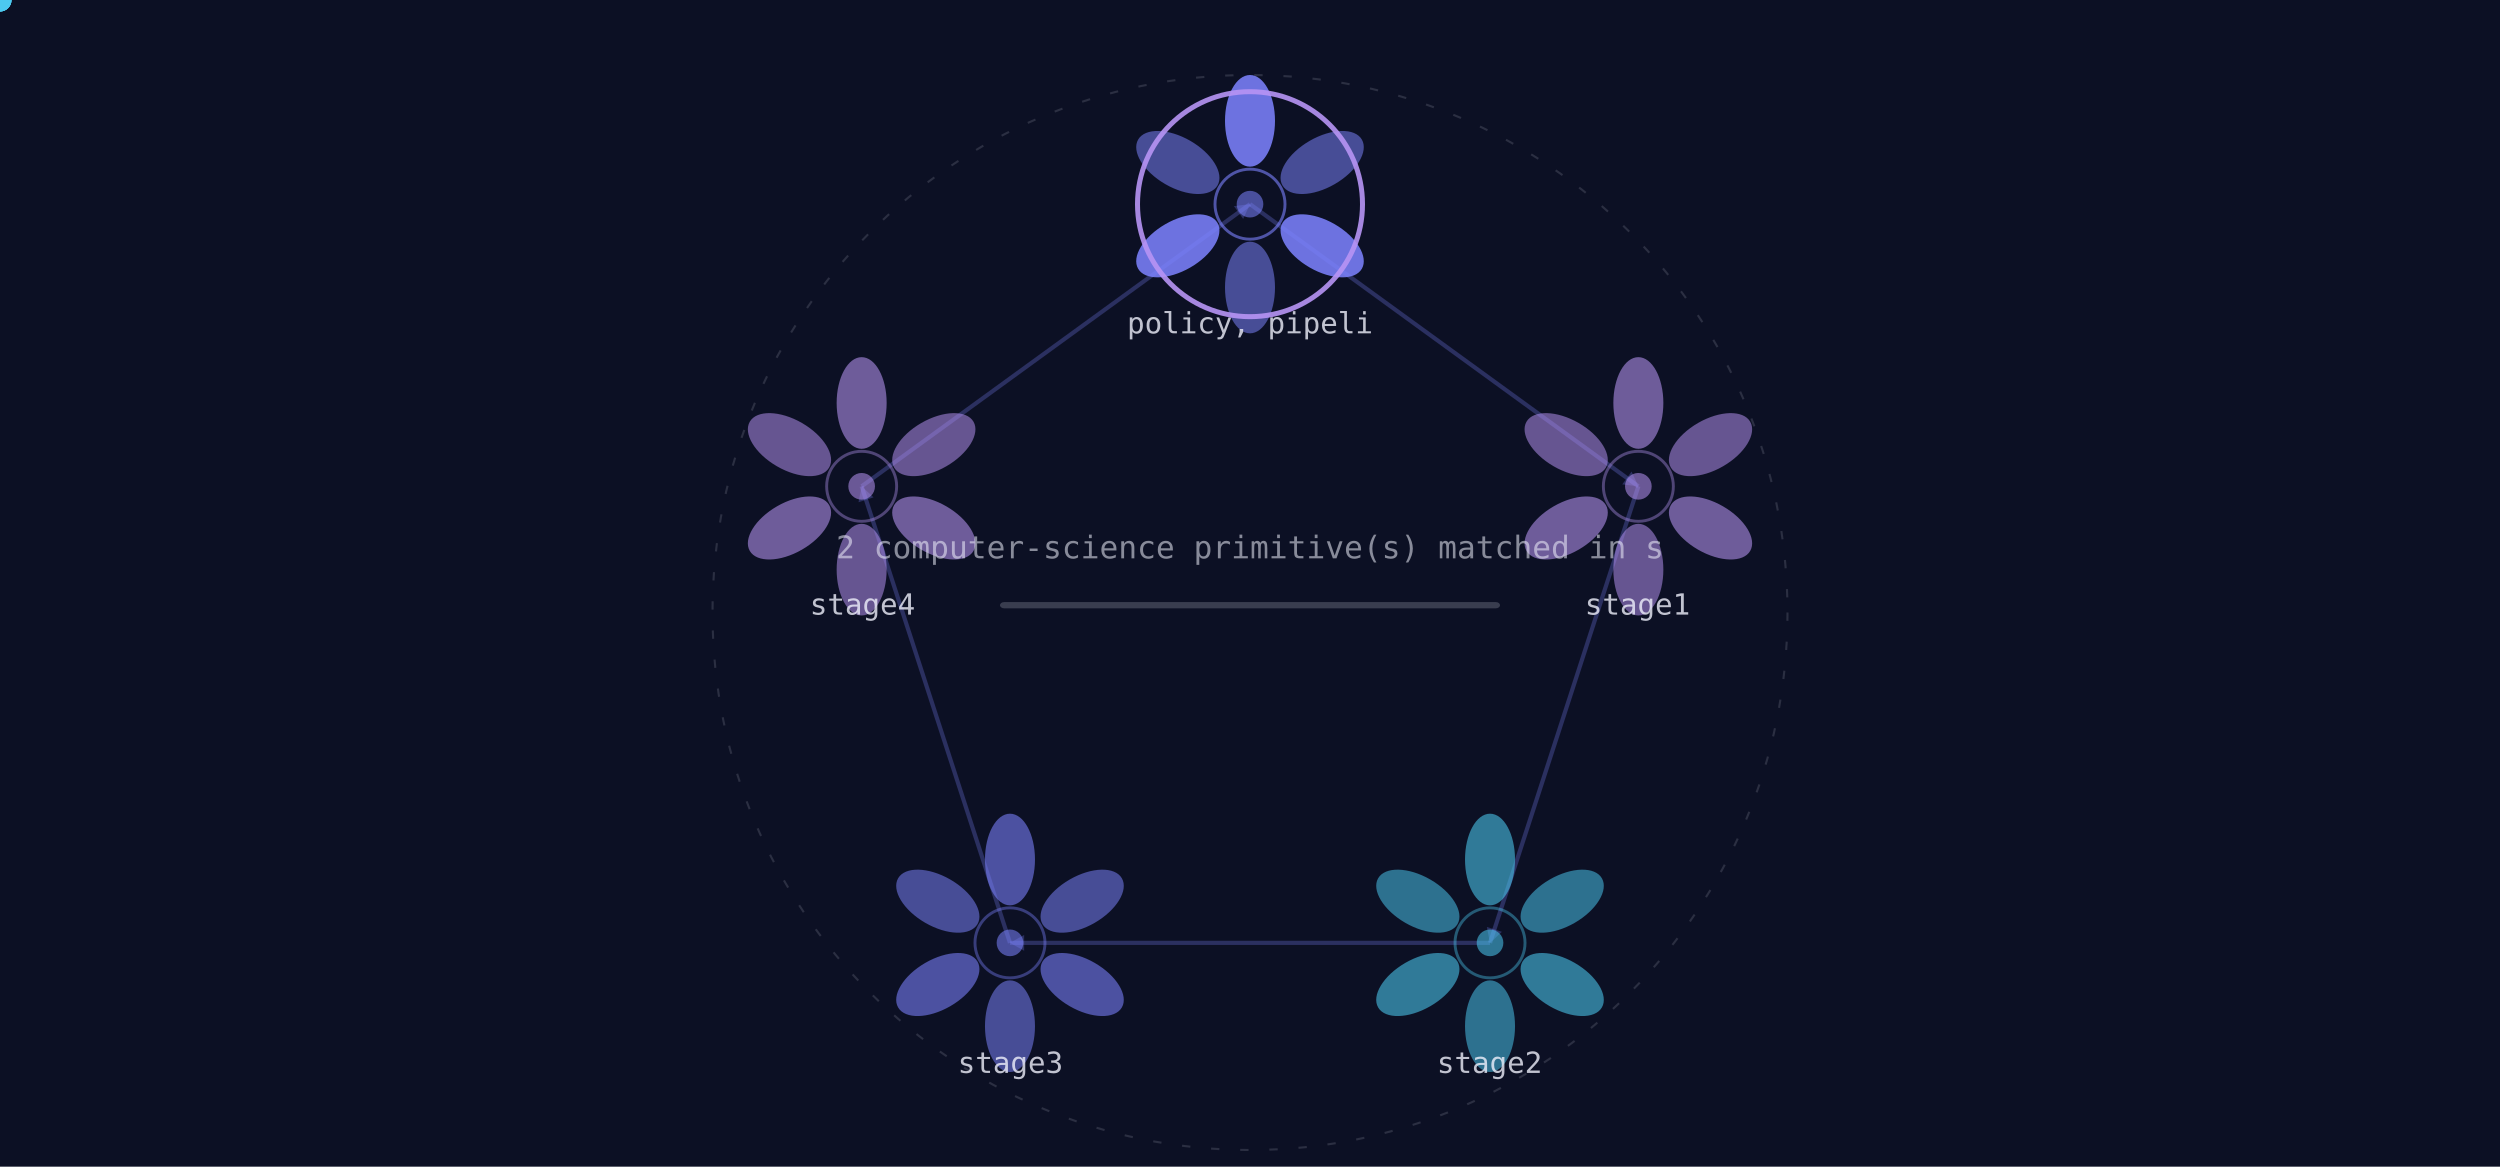
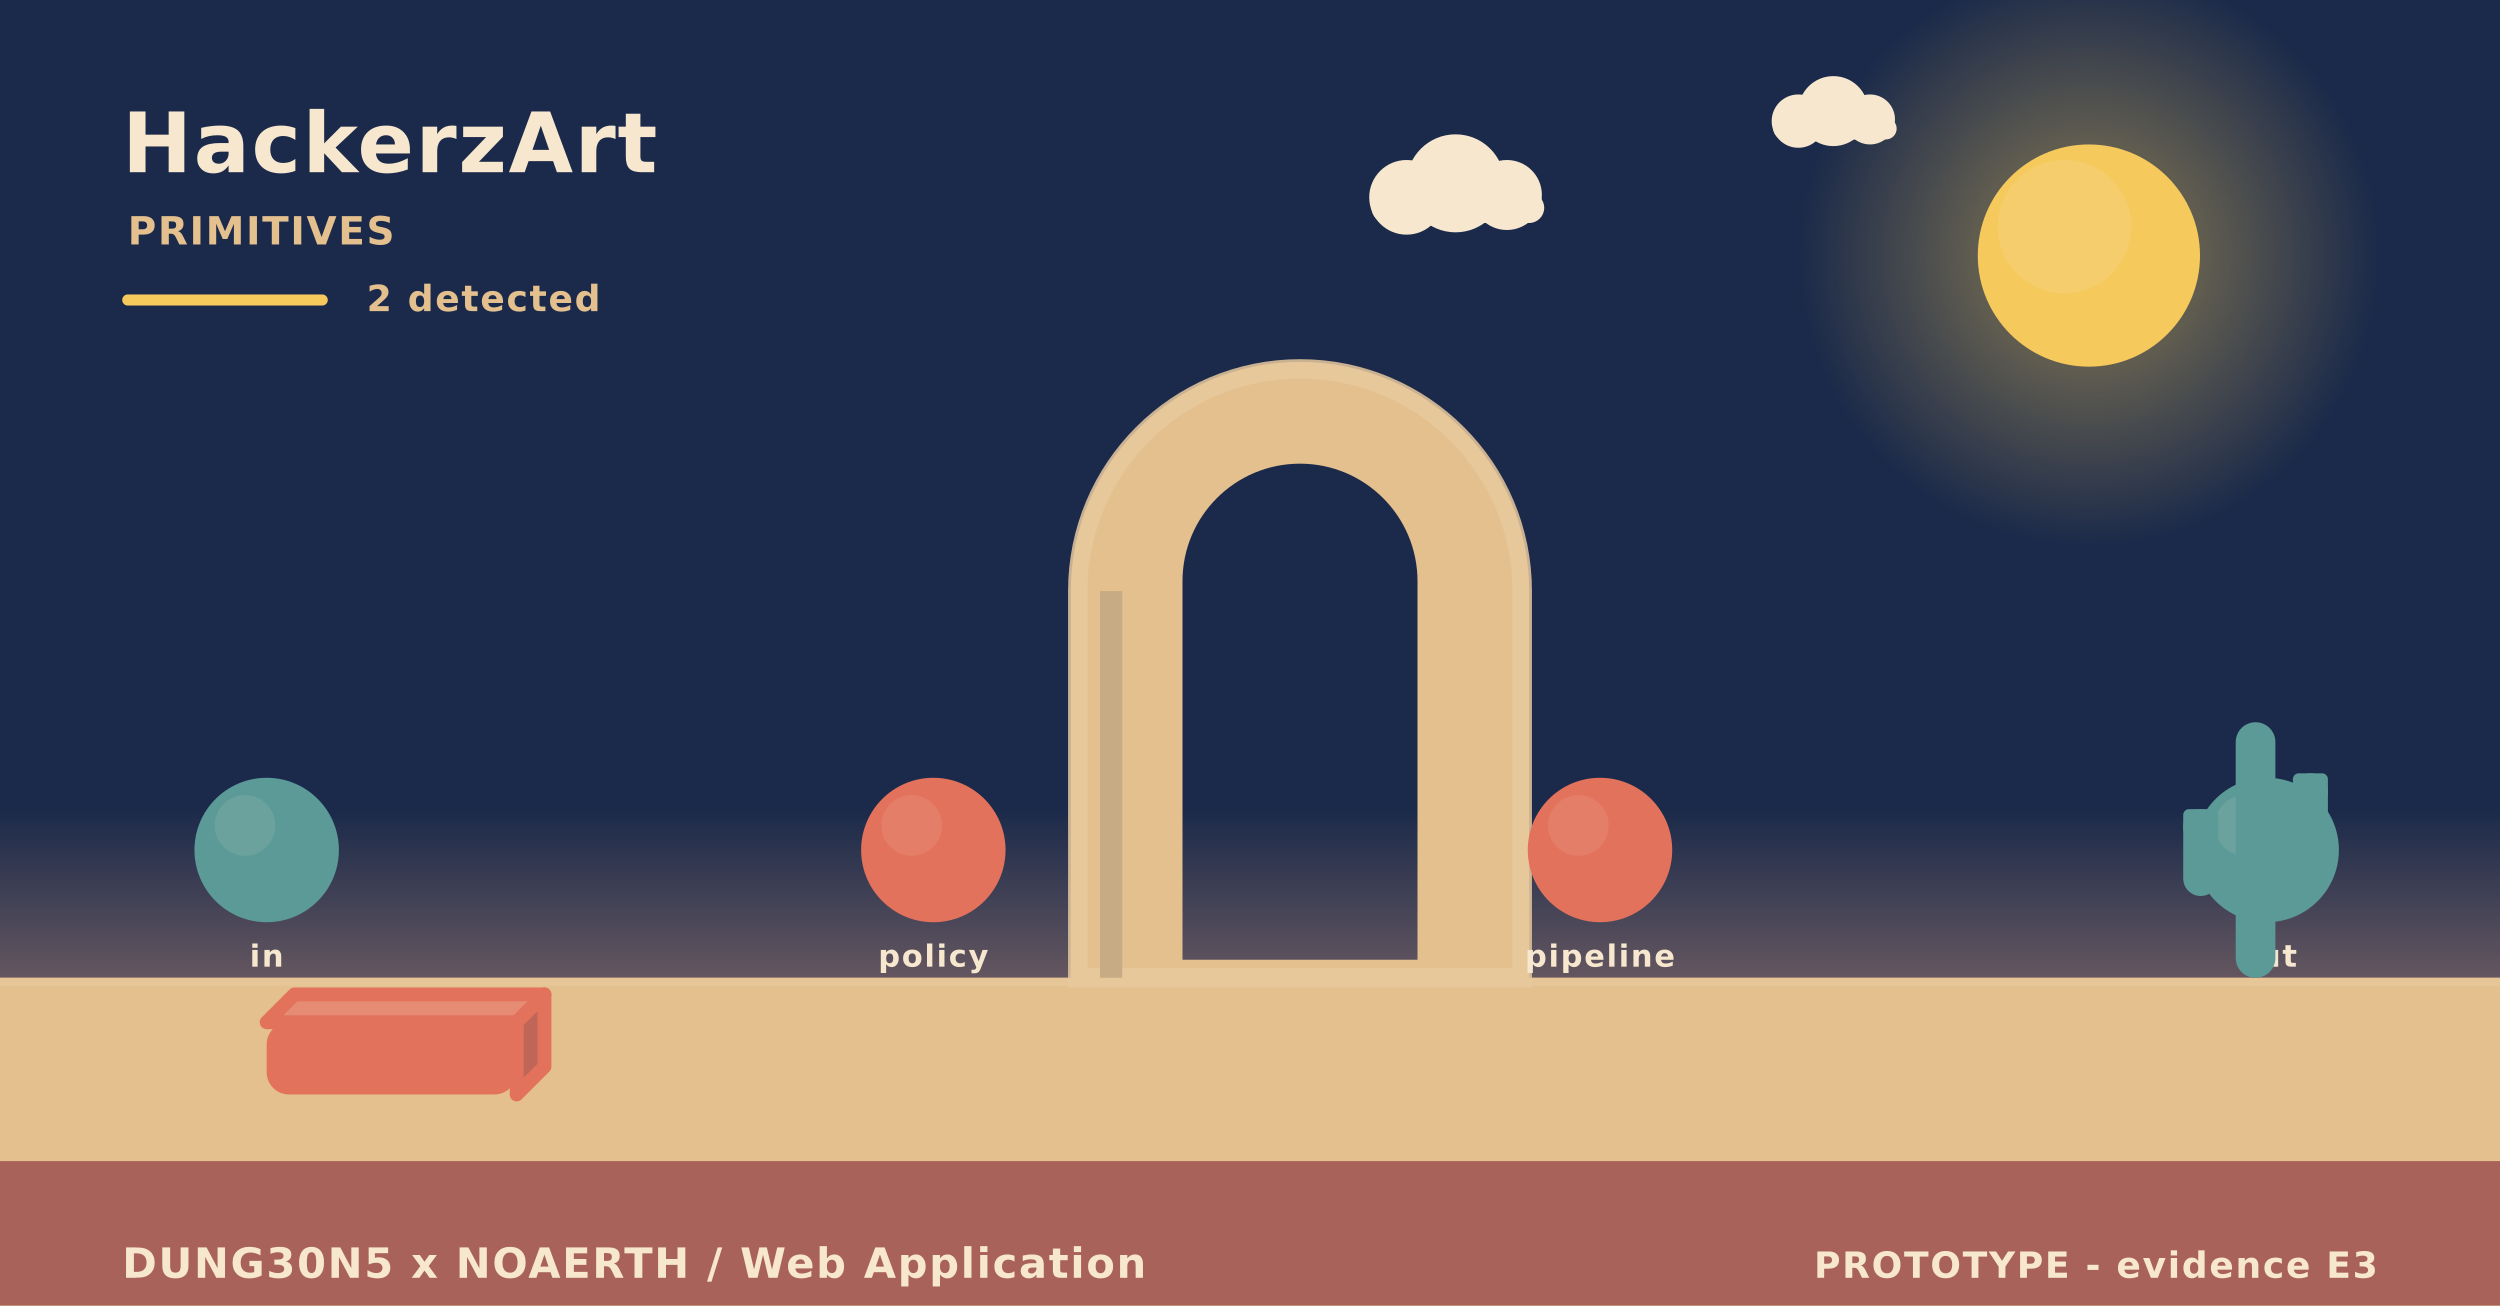
- <svg xmlns="http://www.w3.org/2000/svg" viewBox="0 0 1200 560" width="1200" height="560" role="img" aria-label="HackerzArt state machine">
-   <rect width="1200" height="560" fill="#0c1024" />
-   <defs>
-     <linearGradient id="gs" x1="0" y1="0" x2="1" y2="1">
-       <stop offset="0%" stop-color="#7c83ff" />
-       <stop offset="100%" stop-color="#b794f4" />
-     </linearGradient>
-   </defs>
-   <circle cx="600.00" cy="294.00" r="258.00" fill="none" stroke="rgba(238,240,251,0.140)" stroke-width="1.00" opacity="1.00" stroke-dasharray="4 10" />
-   <line x1="600.00" y1="98.00" x2="786.41" y2="233.43" stroke="rgba(124,131,255,0.500)" stroke-width="2.00" opacity="0.55" />
-   <polygon points="786.41,233.43 783.14,226.36 778.67,232.51" fill="rgba(124,131,255,0.500)" opacity="0.55" />
-   <g opacity="0.9">
-     <circle cx="0.00" cy="0.00" r="5.50" fill="#4cc9f0" opacity="1.00" />
-     <animateTransform attributeName="transform" type="translate" values="600.00,98.00 786.41,233.43" dur="7.25s" begin="0.0s" repeatCount="indefinite" />
-     <animateTransform attributeName="transform" type="translate" values="786.41,233.43 600.00,98.00" dur="7.25s" begin="3.625s" repeatCount="indefinite" />
+ <svg xmlns="http://www.w3.org/2000/svg" width="900" height="470" viewBox="0 0 900 470" role="img" aria-label="HackerzArt - how it behaves">
+   <linearGradient id="skys" x1="0" y1="0" x2="0" y2="1">
+     <stop offset="0" stop-color="#1b2a4a" />
+     <stop offset="0.62" stop-color="#1b2a4a" />
+     <stop offset="1" stop-color="#f3ad8a" />
+   </linearGradient>
+   <rect width="900" height="470" fill="url(#skys)" />
+   <radialGradient id="suns">
+     <stop offset="0.35" stop-color="#f5c95c" stop-opacity="0.34" />
+     <stop offset="1" stop-color="#f5c95c" stop-opacity="0" />
+   </radialGradient>
+   <circle cx="752" cy="92" r="104" fill="url(#suns)" />
+   <circle cx="752" cy="92" r="40" fill="#f5c95c" />
+   <circle cx="743.2" cy="81.6" r="24" fill="#f5d27e" opacity="0.5" />
+   <g>
+     <circle cx="524" cy="66" r="17.64" fill="#f6e7ce" />
+     <circle cx="506.36" cy="71.04" r="13.44" fill="#f6e7ce" />
+     <circle cx="542.48" cy="70.2" r="12.6" fill="#f6e7ce" />
+     <rect x="493.76" y="69.36" width="62.16" height="10.92" rx="5.46" fill="#f6e7ce" />
+     <animateTransform attributeName="transform" type="translate" values="0 0;24 0;0 0" dur="36s" begin="0s" repeatCount="indefinite" />
  </g>
-   <line x1="786.41" y1="233.43" x2="715.21" y2="452.57" stroke="rgba(124,131,255,0.500)" stroke-width="2.00" opacity="0.55" />
-   <polygon points="715.21,452.57 720.92,447.27 713.69,444.93" fill="rgba(124,131,255,0.500)" opacity="0.55" />
-   <g opacity="0.9">
-     <circle cx="0.00" cy="0.00" r="5.50" fill="#4cc9f0" opacity="1.00" />
-     <animateTransform attributeName="transform" type="translate" values="786.41,233.43 715.21,452.57" dur="7.25s" begin="1.45s" repeatCount="indefinite" />
-     <animateTransform attributeName="transform" type="translate" values="715.21,452.57 786.41,233.43" dur="7.25s" begin="5.075s" repeatCount="indefinite" />
+   <g>
+     <circle cx="660" cy="40" r="12.6" fill="#f6e7ce" />
+     <circle cx="647.4" cy="43.6" r="9.6" fill="#f6e7ce" />
+     <circle cx="673.2" cy="43" r="9" fill="#f6e7ce" />
+     <rect x="638.4" y="42.4" width="44.4" height="7.8" rx="3.9" fill="#f6e7ce" />
+     <animateTransform attributeName="transform" type="translate" values="0 0;-18 0;0 0" dur="46s" begin="3s" repeatCount="indefinite" />
  </g>
-   <line x1="715.21" y1="452.57" x2="484.79" y2="452.57" stroke="rgba(124,131,255,0.500)" stroke-width="2.00" opacity="0.55" />
-   <polygon points="484.79,452.57 491.59,456.37 491.59,448.77" fill="rgba(124,131,255,0.500)" opacity="0.55" />
-   <g opacity="0.9">
-     <circle cx="0.00" cy="0.00" r="5.50" fill="#4cc9f0" opacity="1.00" />
-     <animateTransform attributeName="transform" type="translate" values="715.21,452.57 484.79,452.57" dur="7.25s" begin="2.9s" repeatCount="indefinite" />
-     <animateTransform attributeName="transform" type="translate" values="484.79,452.57 715.21,452.57" dur="7.25s" begin="6.525s" repeatCount="indefinite" />
+   <rect x="0" y="352" width="900" height="118" fill="#e3c08d" />
+   <rect x="0" y="352" width="900" height="3" fill="#e6c596" />
+   <text x="44" y="62" font-family="Verdana,DejaVu Sans,sans-serif" font-size="30" font-weight="700" letter-spacing="0.6" fill="#f6e7ce" text-anchor="start">HackerzArt</text>
+   <text x="46" y="88" font-family="Verdana,DejaVu Sans,sans-serif" font-size="14" font-weight="700" letter-spacing="0.6" fill="#e3c08d" text-anchor="start">PRIMITIVES</text>
+   <rect x="44" y="106" width="74" height="4" rx="2" fill="#f5c95c" />
+   <text x="132" y="112" font-family="Verdana,DejaVu Sans,sans-serif" font-size="13" font-weight="700" letter-spacing="0.6" fill="#e3c08d" text-anchor="start">2 detected</text>
+   <path d="M388,352 L388,212.8 A80,80 0 0 1 548,212.8 L548,352 Z M423.2,348 L423.2,209.22 A44.8,44.8 0 0 1 512.8,209.22 L512.8,348 Z" fill="#e3c08d" fill-rule="evenodd" stroke="#e3c08d" stroke-width="5" stroke-linejoin="round" />
+   <path d="M388,352 L388,212.8 A80,80 0 0 1 548,212.8 L548,352 Z" fill="none" stroke="#e8c99d" stroke-width="7" stroke-linecap="round" opacity="0.85" />
+   <rect x="396" y="212.8" width="8" height="139.2" fill="#c7ab84" />
+   <circle cx="96" cy="306" r="26" fill="#5b9a97" />
+   <circle cx="88.2" cy="297.16" r="10.92" fill="#7aa9a2" opacity="0.55" />
+   <text x="96" y="348" font-family="Verdana,DejaVu Sans,sans-serif" font-size="11" font-weight="700" letter-spacing="0.6" fill="#f6e7ce" text-anchor="middle">in</text>
+   <g>
+     <circle cx="336" cy="306" r="26" fill="#e2725b" />
+     <circle cx="328.2" cy="297.16" r="10.92" fill="#e68972" opacity="0.55" />
+     <animate attributeName="opacity" values="0.8;1;0.8" dur="4.6s" begin="0s" repeatCount="indefinite" />
  </g>
-   <line x1="484.79" y1="452.57" x2="413.59" y2="233.43" stroke="rgba(124,131,255,0.500)" stroke-width="2.00" opacity="0.55" />
-   <polygon points="413.59,233.43 412.08,241.07 419.31,238.73" fill="rgba(124,131,255,0.500)" opacity="0.55" />
-   <g opacity="0.9">
-     <circle cx="0.00" cy="0.00" r="5.50" fill="#4cc9f0" opacity="1.00" />
-     <animateTransform attributeName="transform" type="translate" values="484.79,452.57 413.59,233.43" dur="7.25s" begin="4.35s" repeatCount="indefinite" />
-     <animateTransform attributeName="transform" type="translate" values="413.59,233.43 484.79,452.57" dur="7.25s" begin="7.975s" repeatCount="indefinite" />
+   <text x="336" y="348" font-family="Verdana,DejaVu Sans,sans-serif" font-size="11" font-weight="700" letter-spacing="0.6" fill="#f6e7ce" text-anchor="middle">policy</text>
+   <g>
+     <circle cx="576" cy="306" r="26" fill="#e2725b" />
+     <circle cx="568.2" cy="297.16" r="10.92" fill="#e68972" opacity="0.55" />
+     <animate attributeName="opacity" values="0.8;1;0.8" dur="5.2s" begin="0s" repeatCount="indefinite" />
  </g>
-   <line x1="413.59" y1="233.43" x2="600.00" y2="98.00" stroke="rgba(124,131,255,0.500)" stroke-width="2.00" opacity="0.55" />
-   <polygon points="600.00,98.00 592.27,98.92 596.73,105.07" fill="rgba(124,131,255,0.500)" opacity="0.55" />
-   <g opacity="0.9">
-     <circle cx="0.00" cy="0.00" r="5.50" fill="#4cc9f0" opacity="1.00" />
-     <animateTransform attributeName="transform" type="translate" values="413.59,233.43 600.00,98.00" dur="7.25s" begin="5.8s" repeatCount="indefinite" />
-     <animateTransform attributeName="transform" type="translate" values="600.00,98.00 413.59,233.43" dur="7.25s" begin="9.425s" repeatCount="indefinite" />
-   </g>
-   <ellipse cx="600.00" cy="58.00" rx="12.00" ry="22.00" fill="rgba(124,131,255,0.900)" opacity="0.95" transform="rotate(0.0 600.00 58.00)" />
-   <ellipse cx="634.64" cy="78.00" rx="12.00" ry="22.00" fill="rgba(124,131,255,0.550)" opacity="0.95" transform="rotate(60.0 634.64 78.00)" />
-   <ellipse cx="634.64" cy="118.00" rx="12.00" ry="22.00" fill="rgba(124,131,255,0.900)" opacity="0.95" transform="rotate(120.0 634.64 118.00)" />
-   <ellipse cx="600.00" cy="138.00" rx="12.00" ry="22.00" fill="rgba(124,131,255,0.550)" opacity="0.95" transform="rotate(180.0 600.00 138.00)" />
-   <ellipse cx="565.36" cy="118.00" rx="12.00" ry="22.00" fill="rgba(124,131,255,0.900)" opacity="0.95" transform="rotate(240.0 565.36 118.00)" />
-   <ellipse cx="565.36" cy="78.00" rx="12.00" ry="22.00" fill="rgba(124,131,255,0.550)" opacity="0.95" transform="rotate(300.0 565.36 78.00)" />
-   <circle cx="600.00" cy="98.00" r="16.80" fill="none" stroke="rgba(124,131,255,0.900)" stroke-width="1.40" opacity="0.66" />
-   <circle cx="600.00" cy="98.00" r="6.40" fill="rgba(124,131,255,0.550)" opacity="1.00" />
-   <text x="600" y="160" font-family="ui-monospace,Menlo,monospace" font-size="14" fill="rgba(238,240,251,0.800)" text-anchor="middle">policy, pipeli</text>
-   <g>
-     <circle cx="600.00" cy="98.00" r="54.00" fill="none" stroke="#b794f4" stroke-width="2.40" opacity="0.90" />
-     <animate attributeName="opacity" values="0.25;1.0;0.25" dur="14.5s" begin="0.0s" repeatCount="indefinite" />
-   </g>
-   <ellipse cx="786.41" cy="193.43" rx="12.00" ry="22.00" fill="rgba(183,148,244,0.600)" opacity="0.95" transform="rotate(0.0 786.41 193.43)" />
-   <ellipse cx="821.05" cy="213.43" rx="12.00" ry="22.00" fill="rgba(183,148,244,0.550)" opacity="0.95" transform="rotate(60.0 821.05 213.43)" />
-   <ellipse cx="821.05" cy="253.43" rx="12.00" ry="22.00" fill="rgba(183,148,244,0.600)" opacity="0.95" transform="rotate(120.0 821.05 253.43)" />
-   <ellipse cx="786.41" cy="273.43" rx="12.00" ry="22.00" fill="rgba(183,148,244,0.550)" opacity="0.95" transform="rotate(180.0 786.41 273.43)" />
-   <ellipse cx="751.77" cy="253.43" rx="12.00" ry="22.00" fill="rgba(183,148,244,0.600)" opacity="0.95" transform="rotate(240.0 751.77 253.43)" />
-   <ellipse cx="751.77" cy="213.43" rx="12.00" ry="22.00" fill="rgba(183,148,244,0.550)" opacity="0.95" transform="rotate(300.0 751.77 213.43)" />
-   <circle cx="786.41" cy="233.43" r="16.80" fill="none" stroke="rgba(183,148,244,0.600)" stroke-width="1.40" opacity="0.66" />
-   <circle cx="786.41" cy="233.43" r="6.40" fill="rgba(183,148,244,0.550)" opacity="1.00" />
-   <text x="786" y="295" font-family="ui-monospace,Menlo,monospace" font-size="14" fill="rgba(238,240,251,0.800)" text-anchor="middle">stage1</text>
-   <ellipse cx="715.21" cy="412.57" rx="12.00" ry="22.00" fill="rgba(76,201,240,0.600)" opacity="0.95" transform="rotate(0.0 715.21 412.57)" />
-   <ellipse cx="749.85" cy="432.57" rx="12.00" ry="22.00" fill="rgba(76,201,240,0.550)" opacity="0.95" transform="rotate(60.0 749.85 432.57)" />
-   <ellipse cx="749.85" cy="472.57" rx="12.00" ry="22.00" fill="rgba(76,201,240,0.600)" opacity="0.95" transform="rotate(120.0 749.85 472.57)" />
-   <ellipse cx="715.21" cy="492.57" rx="12.00" ry="22.00" fill="rgba(76,201,240,0.550)" opacity="0.95" transform="rotate(180.0 715.21 492.57)" />
-   <ellipse cx="680.56" cy="472.57" rx="12.00" ry="22.00" fill="rgba(76,201,240,0.600)" opacity="0.95" transform="rotate(240.0 680.56 472.57)" />
-   <ellipse cx="680.56" cy="432.57" rx="12.00" ry="22.00" fill="rgba(76,201,240,0.550)" opacity="0.95" transform="rotate(300.0 680.56 432.57)" />
-   <circle cx="715.21" cy="452.57" r="16.80" fill="none" stroke="rgba(76,201,240,0.600)" stroke-width="1.40" opacity="0.66" />
-   <circle cx="715.21" cy="452.57" r="6.40" fill="rgba(76,201,240,0.550)" opacity="1.00" />
-   <text x="715" y="515" font-family="ui-monospace,Menlo,monospace" font-size="14" fill="rgba(238,240,251,0.800)" text-anchor="middle">stage2</text>
-   <ellipse cx="484.79" cy="412.57" rx="12.00" ry="22.00" fill="rgba(124,131,255,0.600)" opacity="0.95" transform="rotate(0.0 484.79 412.57)" />
-   <ellipse cx="519.44" cy="432.57" rx="12.00" ry="22.00" fill="rgba(124,131,255,0.550)" opacity="0.95" transform="rotate(60.0 519.44 432.57)" />
-   <ellipse cx="519.44" cy="472.57" rx="12.00" ry="22.00" fill="rgba(124,131,255,0.600)" opacity="0.95" transform="rotate(120.0 519.44 472.57)" />
-   <ellipse cx="484.79" cy="492.57" rx="12.00" ry="22.00" fill="rgba(124,131,255,0.550)" opacity="0.95" transform="rotate(180.0 484.79 492.57)" />
-   <ellipse cx="450.15" cy="472.57" rx="12.00" ry="22.00" fill="rgba(124,131,255,0.600)" opacity="0.95" transform="rotate(240.0 450.15 472.57)" />
-   <ellipse cx="450.15" cy="432.57" rx="12.00" ry="22.00" fill="rgba(124,131,255,0.550)" opacity="0.95" transform="rotate(300.0 450.15 432.57)" />
-   <circle cx="484.79" cy="452.57" r="16.80" fill="none" stroke="rgba(124,131,255,0.600)" stroke-width="1.40" opacity="0.66" />
-   <circle cx="484.79" cy="452.57" r="6.40" fill="rgba(124,131,255,0.550)" opacity="1.00" />
-   <text x="485" y="515" font-family="ui-monospace,Menlo,monospace" font-size="14" fill="rgba(238,240,251,0.800)" text-anchor="middle">stage3</text>
-   <ellipse cx="413.59" cy="193.43" rx="12.00" ry="22.00" fill="rgba(183,148,244,0.600)" opacity="0.95" transform="rotate(0.0 413.59 193.43)" />
-   <ellipse cx="448.23" cy="213.43" rx="12.00" ry="22.00" fill="rgba(183,148,244,0.550)" opacity="0.95" transform="rotate(60.0 448.23 213.43)" />
-   <ellipse cx="448.23" cy="253.43" rx="12.00" ry="22.00" fill="rgba(183,148,244,0.600)" opacity="0.95" transform="rotate(120.0 448.23 253.43)" />
-   <ellipse cx="413.59" cy="273.43" rx="12.00" ry="22.00" fill="rgba(183,148,244,0.550)" opacity="0.95" transform="rotate(180.0 413.59 273.43)" />
-   <ellipse cx="378.95" cy="253.43" rx="12.00" ry="22.00" fill="rgba(183,148,244,0.600)" opacity="0.95" transform="rotate(240.0 378.95 253.43)" />
-   <ellipse cx="378.95" cy="213.43" rx="12.00" ry="22.00" fill="rgba(183,148,244,0.550)" opacity="0.95" transform="rotate(300.0 378.95 213.43)" />
-   <circle cx="413.59" cy="233.43" r="16.80" fill="none" stroke="rgba(183,148,244,0.600)" stroke-width="1.40" opacity="0.66" />
-   <circle cx="413.59" cy="233.43" r="6.40" fill="rgba(183,148,244,0.550)" opacity="1.00" />
-   <text x="414" y="295" font-family="ui-monospace,Menlo,monospace" font-size="14" fill="rgba(238,240,251,0.800)" text-anchor="middle">stage4</text>
-   <rect x="480.00" y="289.00" width="240.00" height="3.00" rx="2.00" fill="rgba(238,240,251,0.200)" opacity="1.00" />
-   <text x="600" y="268" font-family="ui-monospace,Menlo,monospace" font-size="15" fill="rgba(238,240,251,0.550)" text-anchor="middle">2 computer-science primitive(s) matched in s</text>
+   <text x="576" y="348" font-family="Verdana,DejaVu Sans,sans-serif" font-size="11" font-weight="700" letter-spacing="0.6" fill="#f6e7ce" text-anchor="middle">pipeline</text>
+   <circle cx="816" cy="306" r="26" fill="#5b9a97" />
+   <circle cx="808.2" cy="297.16" r="10.92" fill="#7aa9a2" opacity="0.55" />
+   <text x="816" y="348" font-family="Verdana,DejaVu Sans,sans-serif" font-size="11" font-weight="700" letter-spacing="0.6" fill="#f6e7ce" text-anchor="middle">out</text>
+   <path d="M96,368 L186,368 L196,358 L106,358 Z" fill="#e68c74" stroke="#e2725b" stroke-width="5" stroke-linejoin="round" />
+   <path d="M186,368 L196,358 L196,384 L186,394 Z" fill="#c06658" stroke="#e2725b" stroke-width="5" stroke-linejoin="round" />
+   <rect x="96" y="368" width="90" height="26" rx="8" fill="#e2725b" />
+   <rect x="804.86" y="260" width="14.28" height="92" rx="7.14" fill="#5b9a97" />
+   <rect x="785.96" y="291.28" width="12.6" height="31.28" rx="6.3" fill="#5b9a97" />
+   <rect x="785.96" y="291.28" width="12.6" height="9.2" rx="2.1" fill="#5b9a97" />
+   <rect x="825.44" y="278.4" width="12.6" height="31.28" rx="6.3" fill="#5b9a97" />
+   <rect x="825.44" y="278.4" width="12.6" height="9.2" rx="2.1" fill="#5b9a97" />
+   <rect x="0" y="418" width="900" height="52" rx="0" fill="#a65c56" opacity="0.94" />
+   <text x="44" y="460" font-family="Verdana,DejaVu Sans,sans-serif" font-size="15" font-weight="700" letter-spacing="0.6" fill="#f6e7ce" text-anchor="start">DUNG30N5 x NOAERTH  /  Web Application</text>
+   <text x="856" y="460" font-family="Verdana,DejaVu Sans,sans-serif" font-size="13" font-weight="700" letter-spacing="0.6" fill="#f6e7ce" text-anchor="end">PROTOTYPE  -  evidence E3</text>
</svg>
